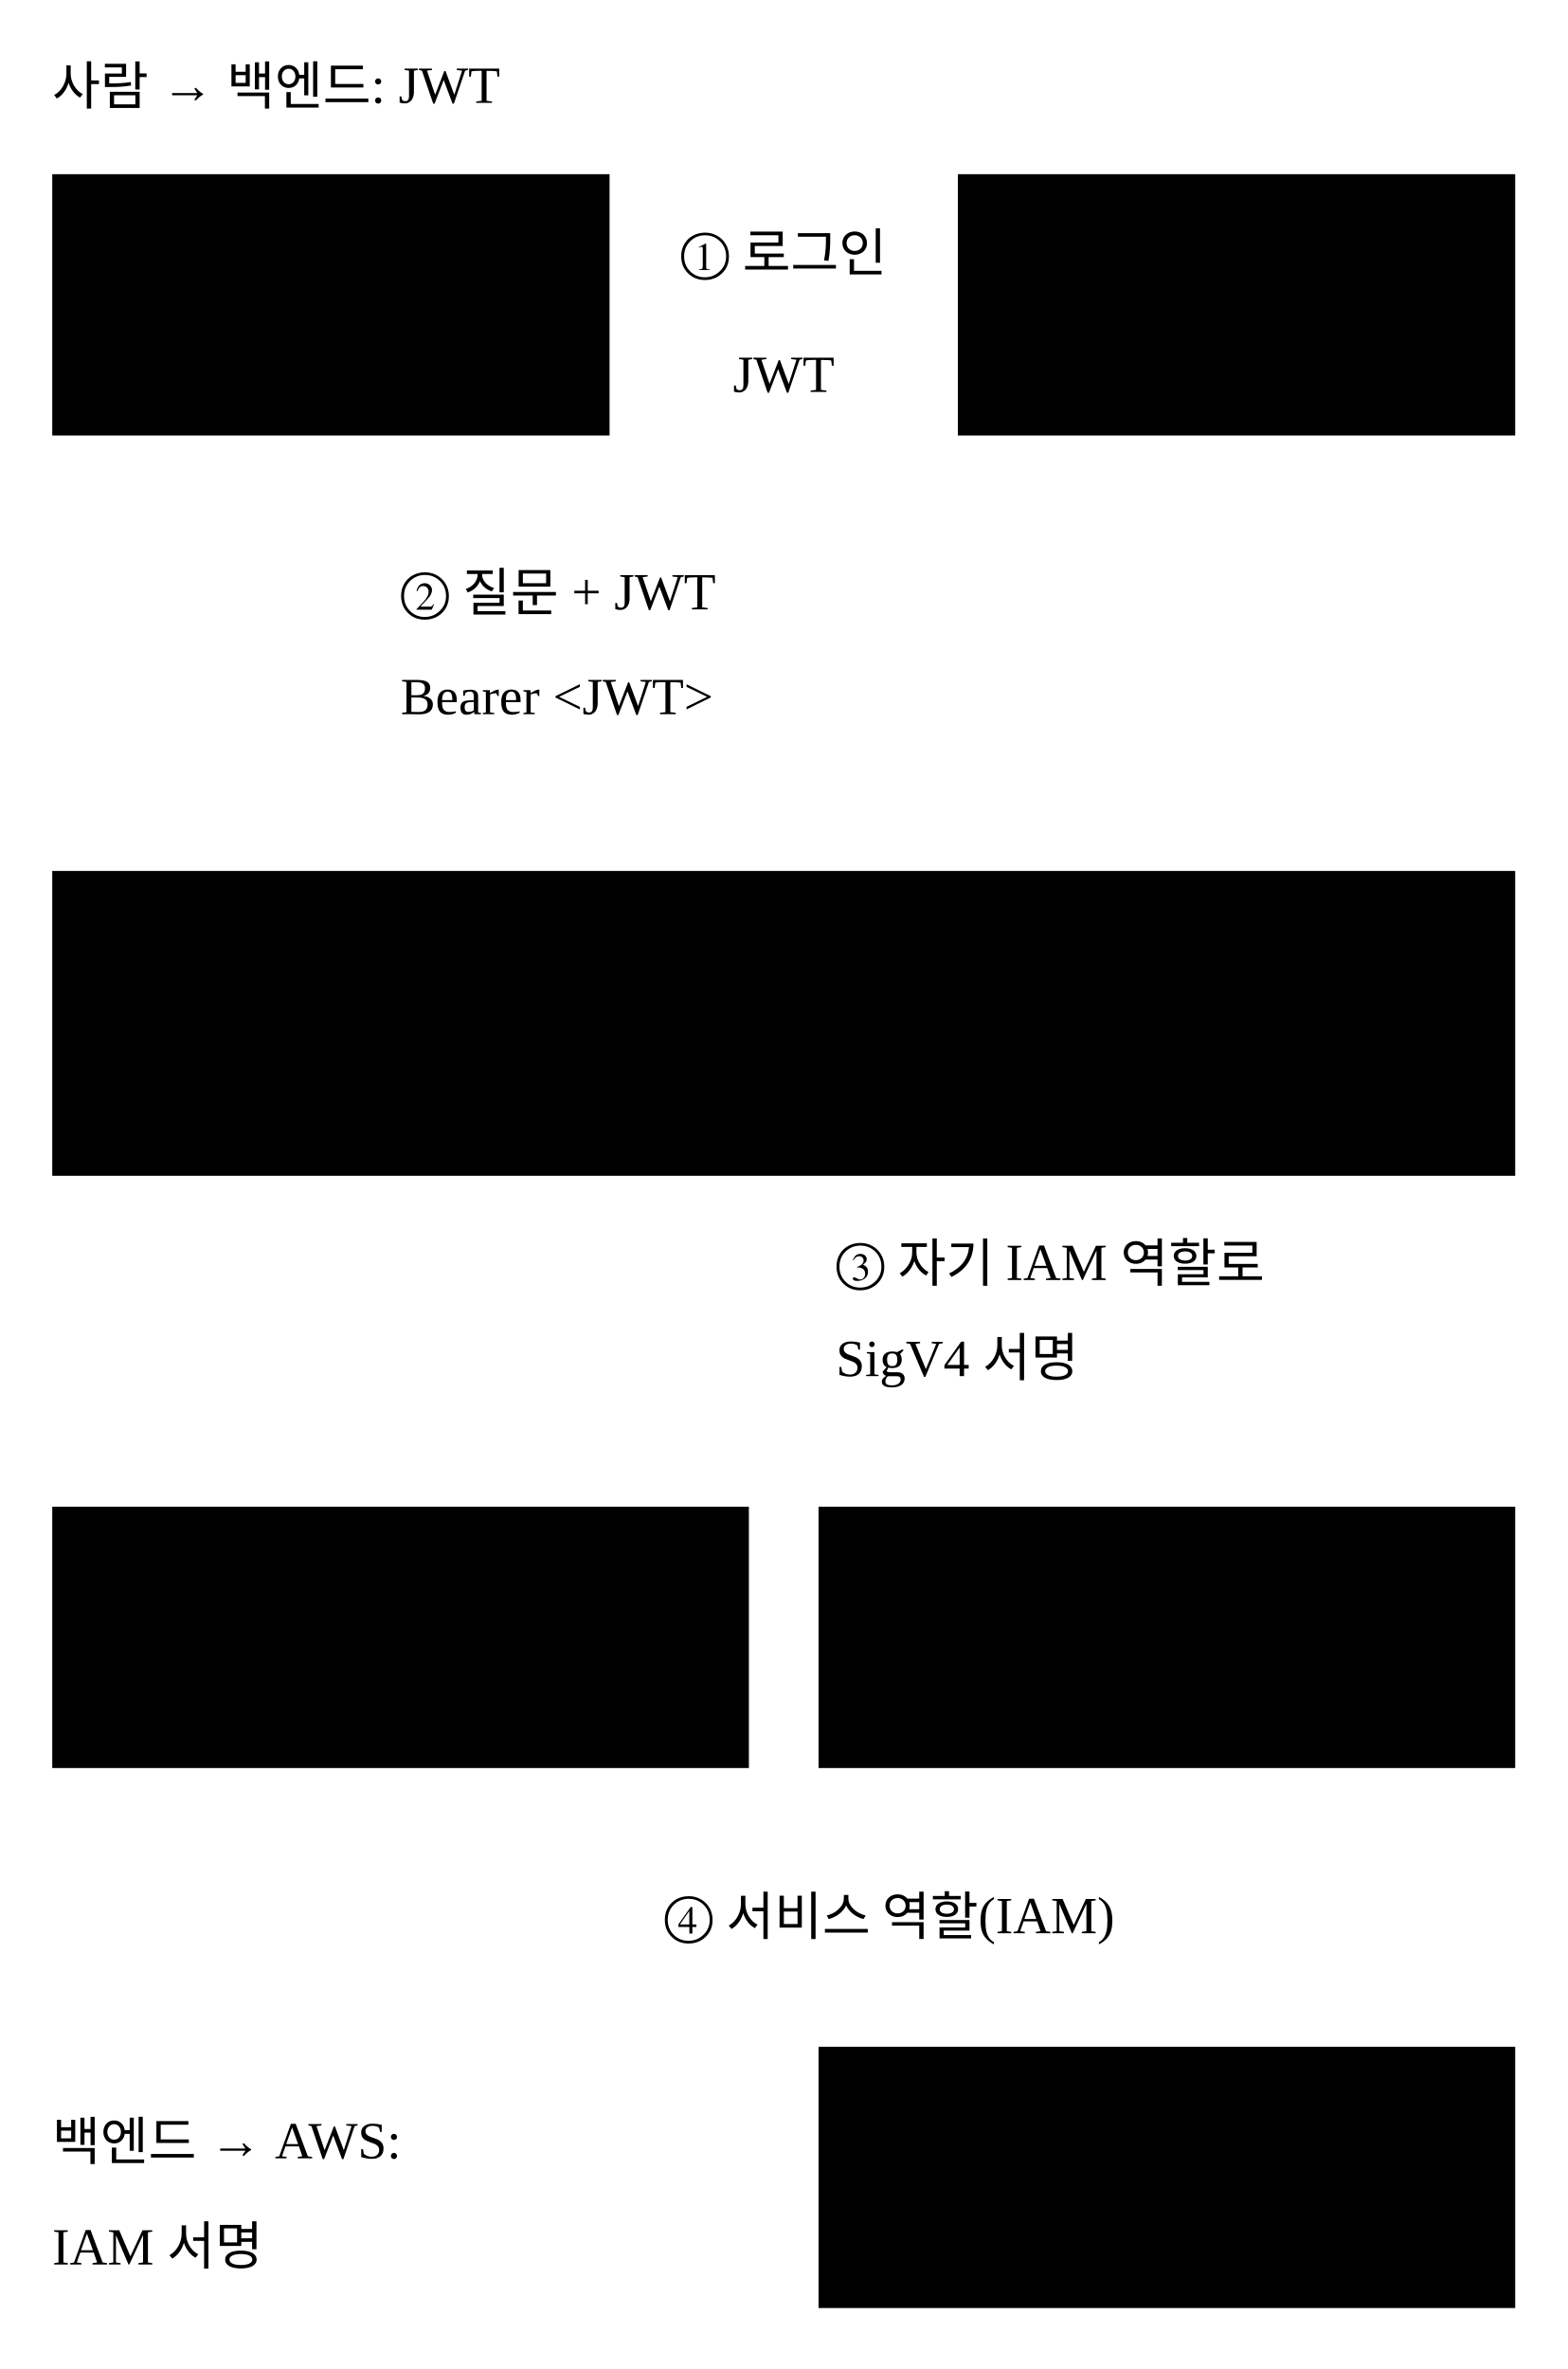
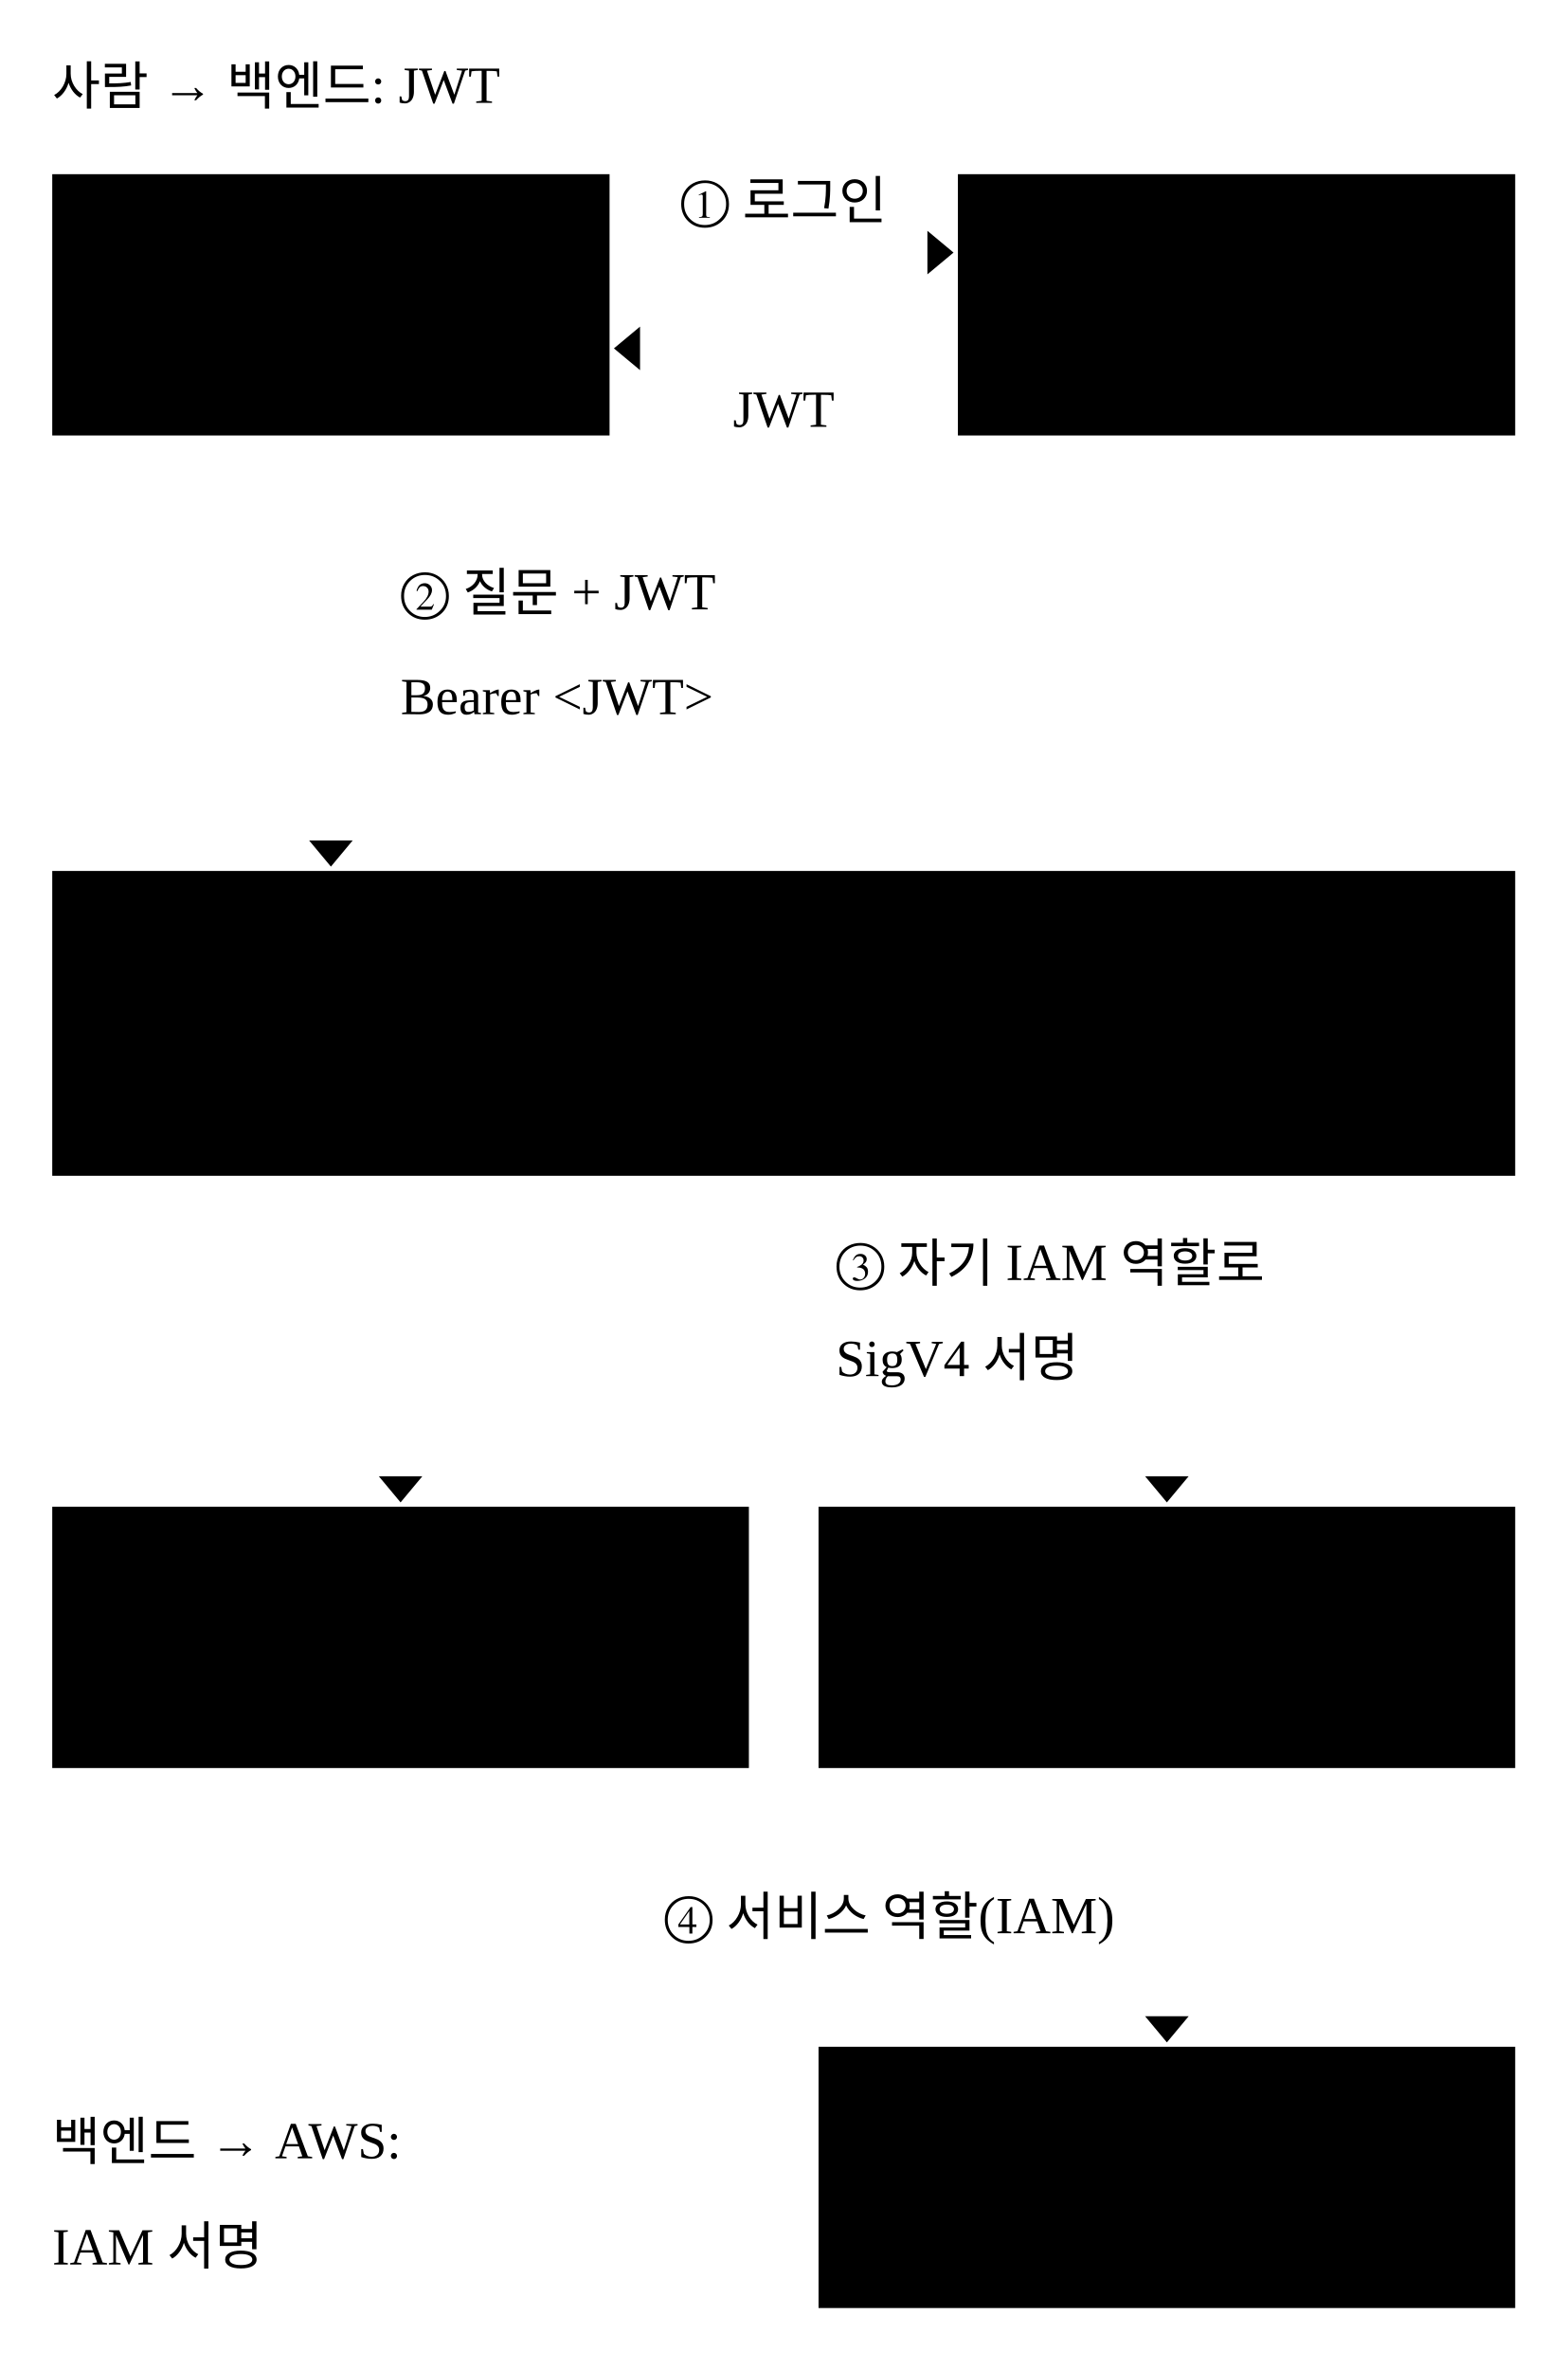
<svg xmlns="http://www.w3.org/2000/svg" class="diagram-svg diagram-tall" viewBox="0 0 360 544" role="img" aria-labelledby="authflow-fig-title authflow-fig-desc">
  <text class="d-strong" x="12" y="24">사람 → 백엔드: JWT</text>
  <rect class="d-box" x="12" y="40" width="128" height="60" />
  <text class="d-strong" x="76" y="66" text-anchor="middle">사용자</text>
  <text class="d-muted" x="76" y="88" text-anchor="middle">웹 · 앱</text>
-   <path class="d-line" d="M140 70 H220" />
-   <text x="180" y="62" text-anchor="middle">① 로그인</text>
-   <text class="d-mono d-muted" x="180" y="90" text-anchor="middle">JWT</text>
+   <path class="d-line" d="M140 58 H219 M213 53 L219 58 L213 63" />
+   <text x="180" y="50" text-anchor="middle">① 로그인</text>
+   <path class="d-line" d="M141 80 H220 M147 75 L141 80 L147 85" />
+   <text class="d-mono d-muted" x="180" y="98" text-anchor="middle">JWT</text>
  <rect class="d-box" x="220" y="40" width="128" height="60" />
  <text class="d-strong" x="284" y="66" text-anchor="middle">Cognito</text>
  <text class="d-muted" x="284" y="88" text-anchor="middle">user pool</text>
-   <path class="d-line" d="M76 100 V200" />
+   <path class="d-line" d="M76 100 V199 M71 193 L76 199 L81 193" />
  <text x="92" y="140">② 질문 + JWT</text>
  <text class="d-mono d-muted" x="92" y="164">Bearer &lt;JWT&gt;</text>
  <rect class="d-box" x="12" y="200" width="336" height="70" />
  <text class="d-strong" x="28" y="228">백엔드 (에이전트 서버)</text>
  <text class="d-muted" x="28" y="252">JWT 검증 · 사용자별 한도 확인</text>
-   <path class="d-line" d="M180 270 V330 M92 330 H268 M92 330 V346 M268 330 V346" />
+   <path class="d-line" d="M180 270 V330 M92 330 H268 M92 330 V345 M268 330 V345 M87 339 L92 345 L97 339 M263 339 L268 345 L273 339" />
  <text x="192" y="294">③ 자기 IAM 역할로</text>
  <text x="192" y="316">SigV4 서명</text>
  <rect class="d-box" x="12" y="346" width="160" height="60" />
  <text class="d-strong" x="92" y="372" text-anchor="middle">Bedrock</text>
  <text class="d-muted" x="92" y="394" text-anchor="middle">모델</text>
  <rect class="d-box" x="188" y="346" width="160" height="60" />
  <text class="d-strong" x="268" y="372" text-anchor="middle">AgentCore</text>
  <text class="d-muted" x="268" y="394" text-anchor="middle">Gateway</text>
-   <path class="d-line" d="M268 406 V470" />
+   <path class="d-line" d="M268 406 V469 M263 463 L268 469 L273 463" />
  <text x="256" y="444" text-anchor="end">④ 서비스 역할(IAM)</text>
  <rect class="d-box" x="188" y="470" width="160" height="60" />
  <text class="d-strong" x="268" y="496" text-anchor="middle">Web Search</text>
  <text class="d-muted" x="268" y="518" text-anchor="middle">커넥터 · AWS 제공</text>
  <text class="d-muted" x="12" y="496">백엔드 → AWS:</text>
  <text class="d-strong" x="12" y="520">IAM 서명</text>
</svg>
